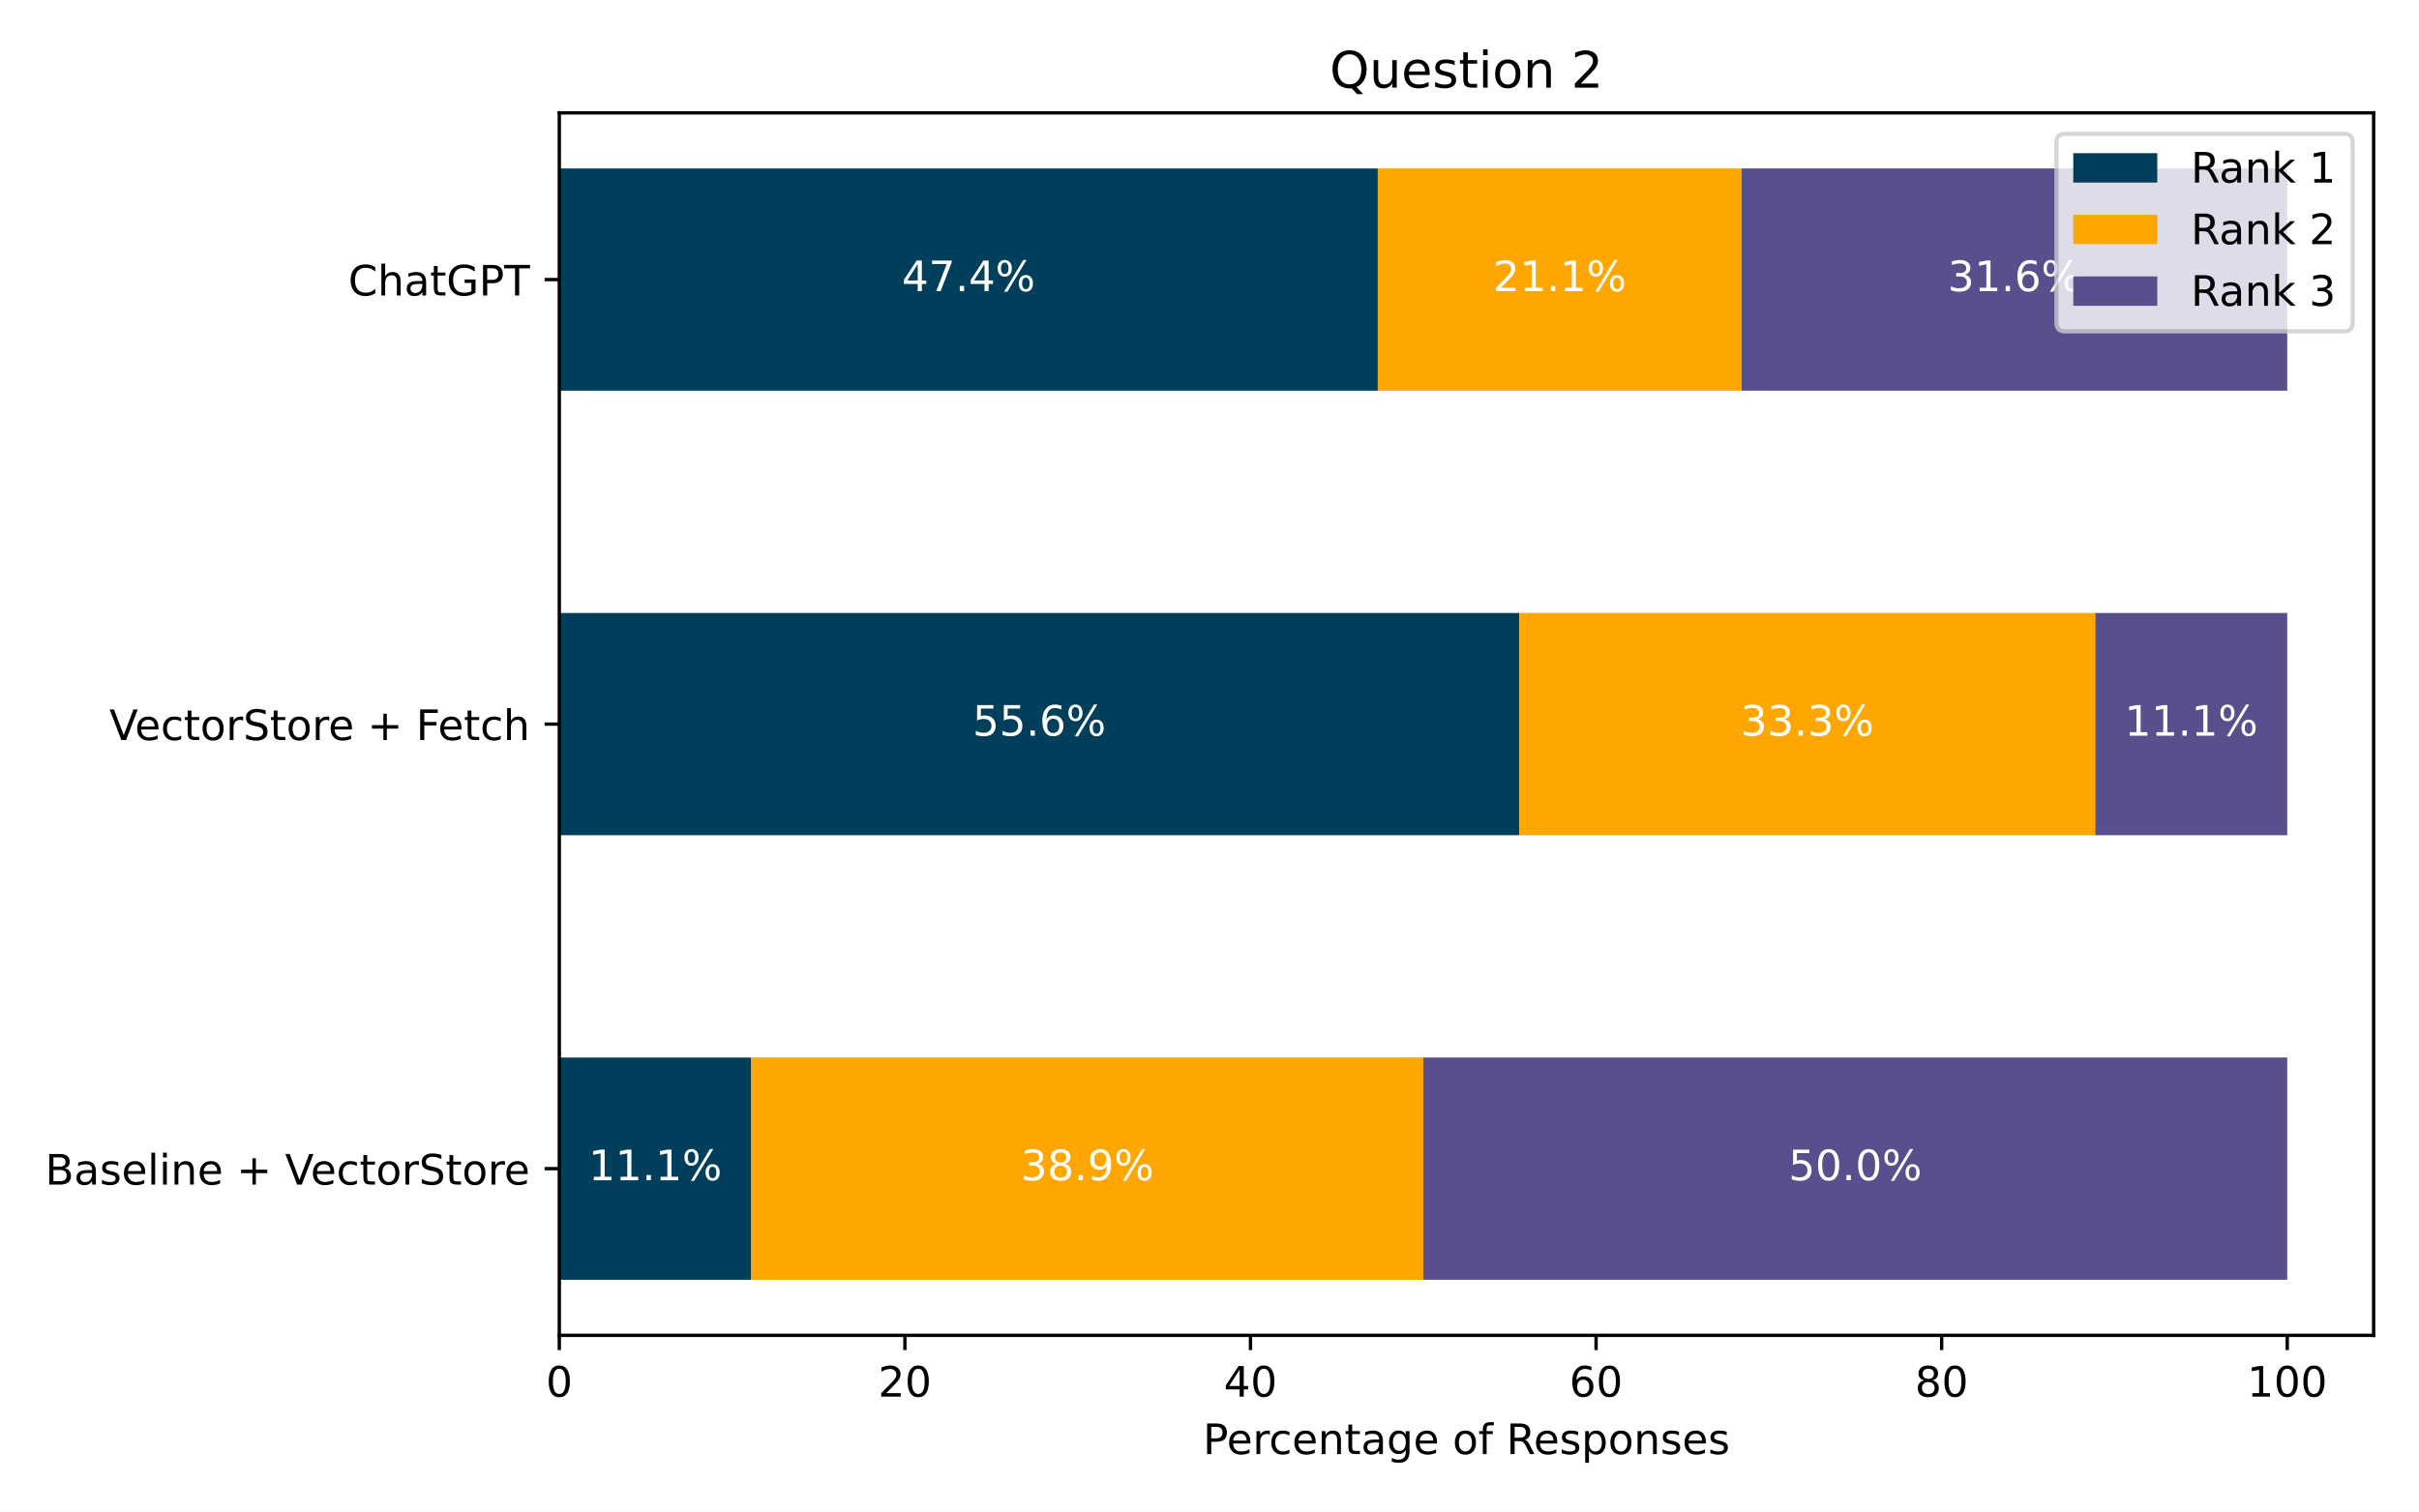
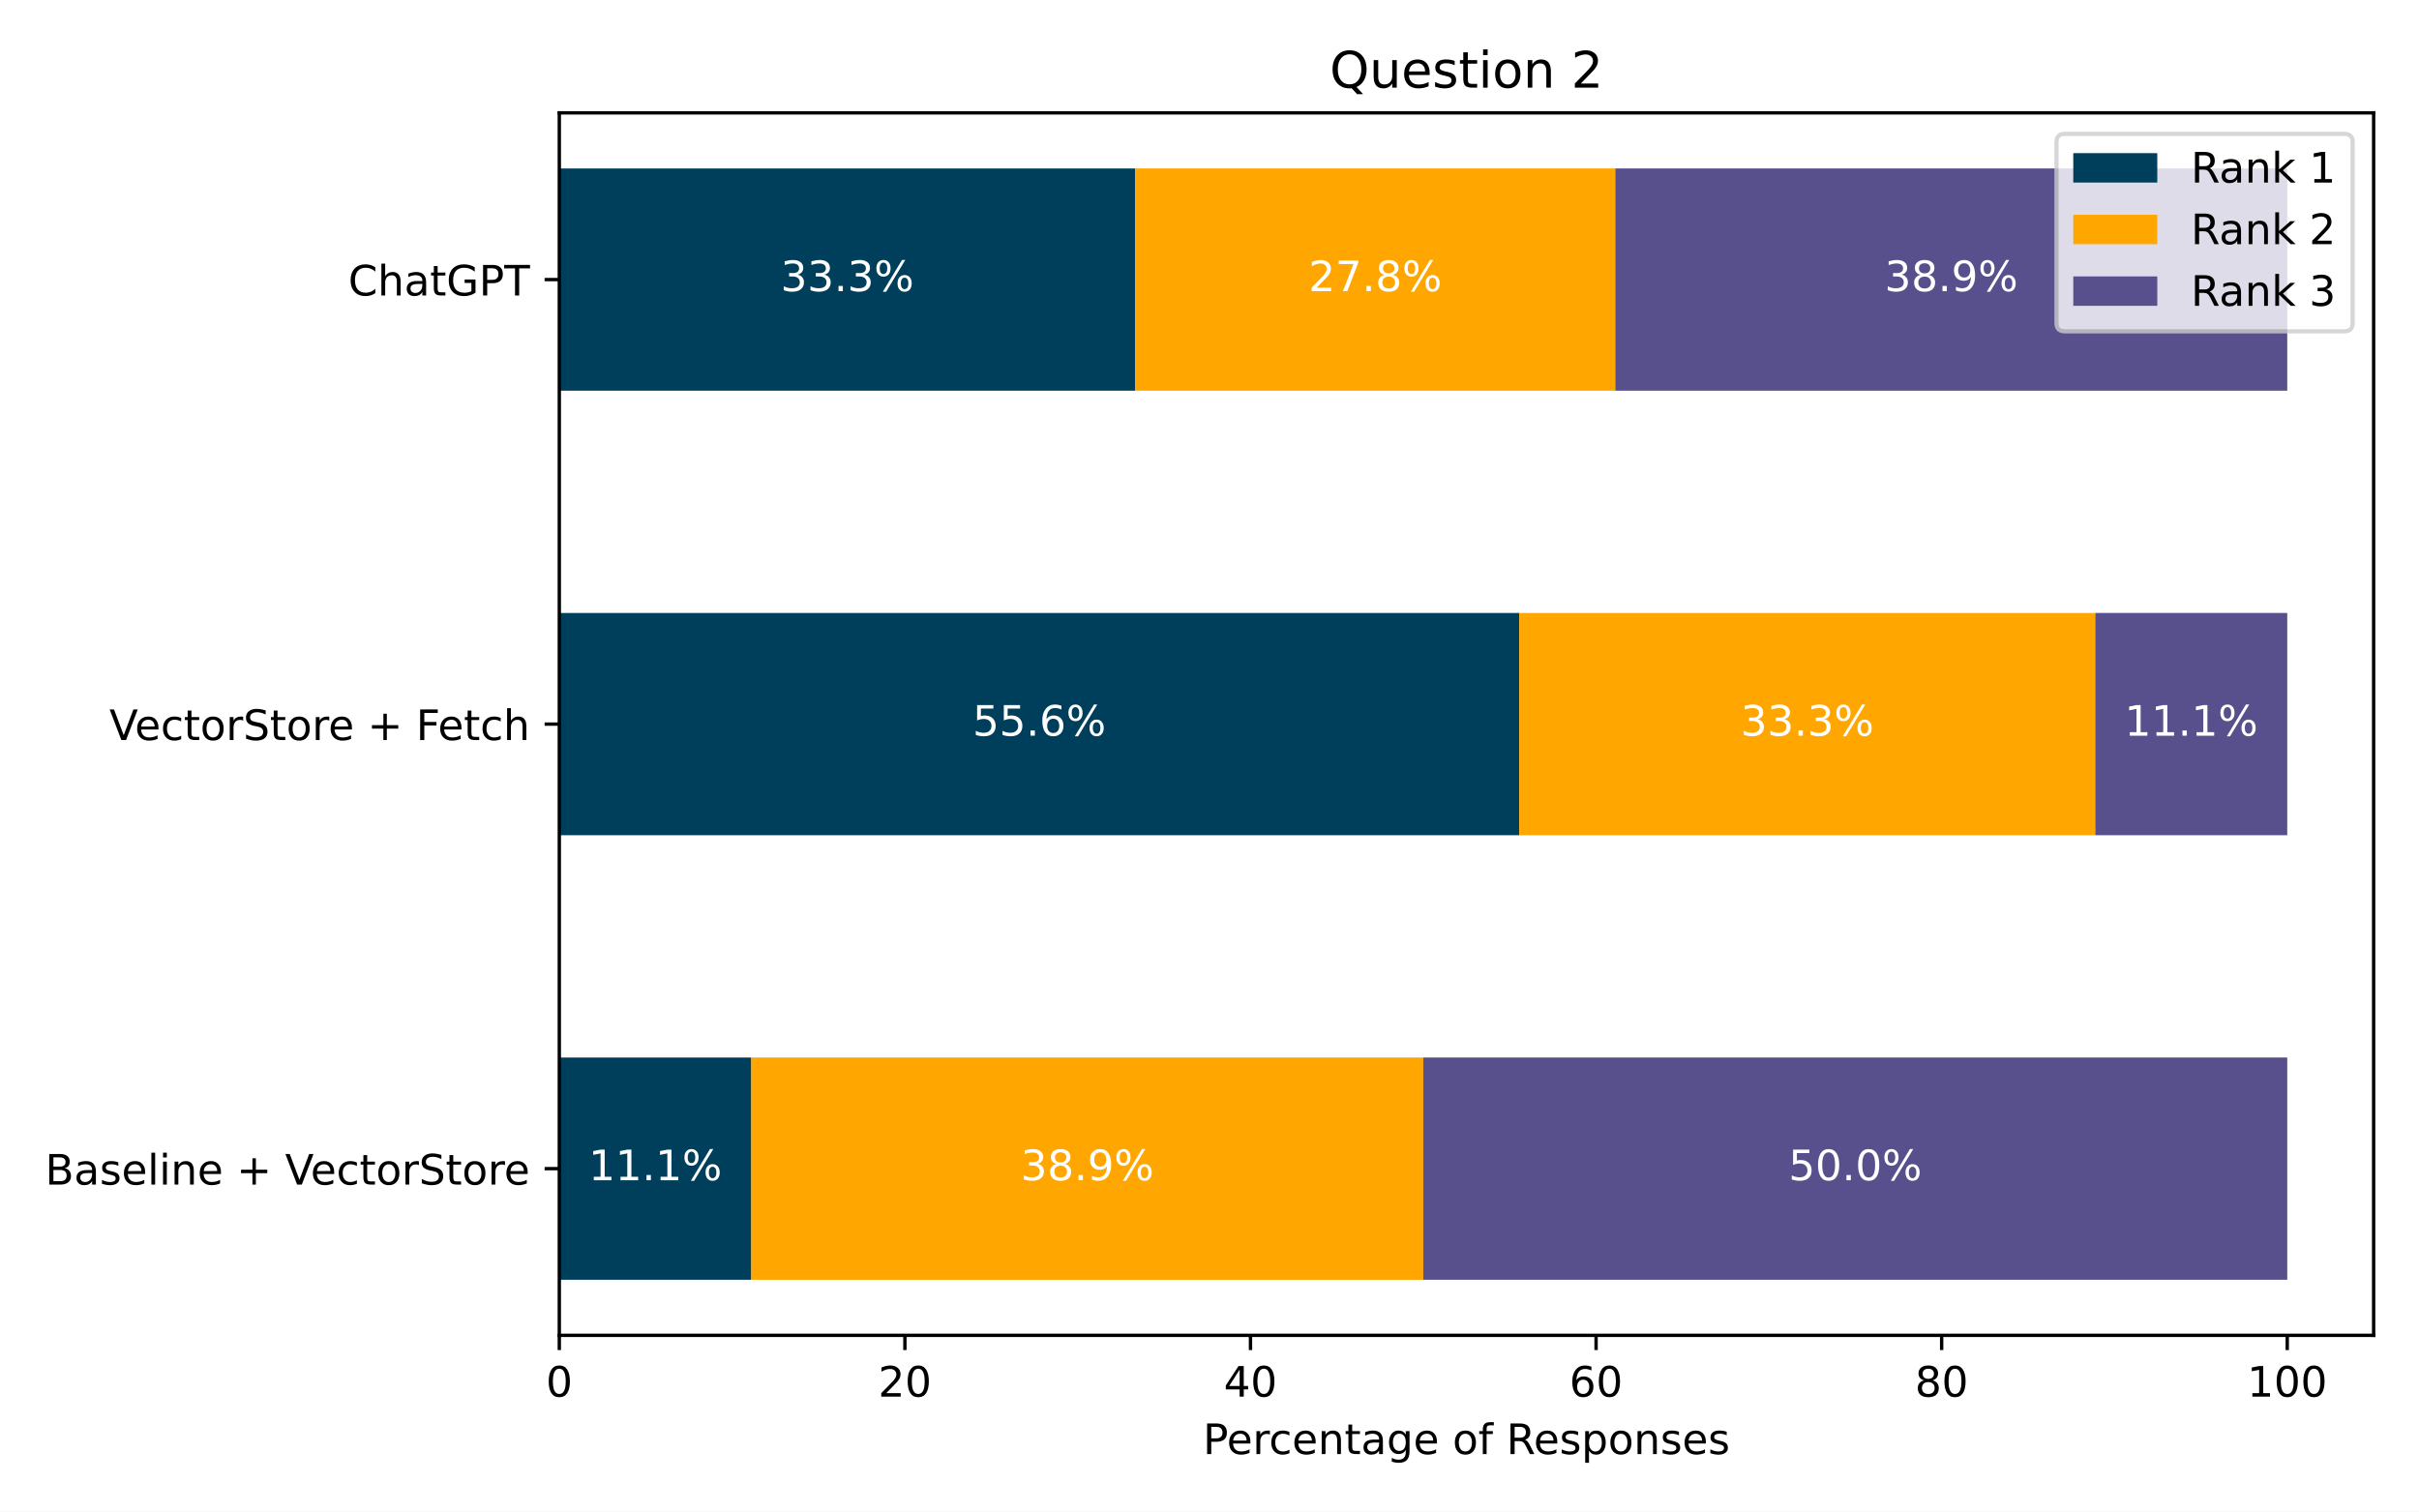
<svg xmlns="http://www.w3.org/2000/svg" xmlns:xlink="http://www.w3.org/1999/xlink" width="576pt" height="360pt" viewBox="0 0 576 360" version="1.1">
  <defs>
    <style type="text/css">*{stroke-linejoin: round; stroke-linecap: butt}</style>
  </defs>
  <g id="figure_1">
    <g id="patch_1">
      <path d="M 0 360  L 576 360  L 576 0  L 0 0  z " style="fill: #ffffff" />
    </g>
    <g id="axes_1">
      <g id="patch_2">
        <path d="M 133.18 318.04  L 565.2 318.04  L 565.2 26.88  L 133.18 26.88  z " style="fill: #ffffff" />
      </g>
      <g id="patch_3">
-         <path d="M 133.18 304.805  L 178.896 304.805  L 178.896 251.867  L 133.18 251.867  z " clip-path="url(#p386d60509c)" style="fill: #003f5c" />
+         <path d="M 133.18 304.805  L 178.896 304.805  L 178.896 251.867  L 133.18 251.867  z " clip-path="url(#p7e8d2381f3)" style="fill: #003f5c" />
      </g>
      <g id="patch_4">
-         <path d="M 133.18 198.929  L 361.762 198.929  L 361.762 145.991  L 133.18 145.991  z " clip-path="url(#p386d60509c)" style="fill: #003f5c" />
+         <path d="M 133.18 198.929  L 361.762 198.929  L 361.762 145.991  L 133.18 145.991  z " clip-path="url(#p7e8d2381f3)" style="fill: #003f5c" />
      </g>
      <g id="patch_5">
-         <path d="M 133.18 93.053  L 328.076 93.053  L 328.076 40.115  L 133.18 40.115  z " clip-path="url(#p386d60509c)" style="fill: #003f5c" />
+         <path d="M 133.18 93.053  L 270.329 93.053  L 270.329 40.115  L 133.18 40.115  z " clip-path="url(#p7e8d2381f3)" style="fill: #003f5c" />
      </g>
      <g id="patch_6">
-         <path d="M 178.896 304.805  L 338.904 304.805  L 338.904 251.867  L 178.896 251.867  z " clip-path="url(#p386d60509c)" style="fill: #ffa600" />
+         <path d="M 178.896 304.805  L 338.904 304.805  L 338.904 251.867  L 178.896 251.867  z " clip-path="url(#p7e8d2381f3)" style="fill: #ffa600" />
      </g>
      <g id="patch_7">
-         <path d="M 361.762 198.929  L 498.911 198.929  L 498.911 145.991  L 361.762 145.991  z " clip-path="url(#p386d60509c)" style="fill: #ffa600" />
+         <path d="M 361.762 198.929  L 498.911 198.929  L 498.911 145.991  L 361.762 145.991  z " clip-path="url(#p7e8d2381f3)" style="fill: #ffa600" />
      </g>
      <g id="patch_8">
-         <path d="M 328.076 93.053  L 414.697 93.053  L 414.697 40.115  L 328.076 40.115  z " clip-path="url(#p386d60509c)" style="fill: #ffa600" />
+         <path d="M 270.329 93.053  L 384.62 93.053  L 384.62 40.115  L 270.329 40.115  z " clip-path="url(#p7e8d2381f3)" style="fill: #ffa600" />
      </g>
      <g id="patch_9">
-         <path d="M 338.904 304.805  L 544.628 304.805  L 544.628 251.867  L 338.904 251.867  z " clip-path="url(#p386d60509c)" style="fill: #58508d" />
+         <path d="M 338.904 304.805  L 544.628 304.805  L 544.628 251.867  L 338.904 251.867  z " clip-path="url(#p7e8d2381f3)" style="fill: #58508d" />
      </g>
      <g id="patch_10">
-         <path d="M 498.911 198.929  L 544.628 198.929  L 544.628 145.991  L 498.911 145.991  z " clip-path="url(#p386d60509c)" style="fill: #58508d" />
+         <path d="M 498.911 198.929  L 544.628 198.929  L 544.628 145.991  L 498.911 145.991  z " clip-path="url(#p7e8d2381f3)" style="fill: #58508d" />
      </g>
      <g id="patch_11">
-         <path d="M 414.697 93.053  L 544.628 93.053  L 544.628 40.115  L 414.697 40.115  z " clip-path="url(#p386d60509c)" style="fill: #58508d" />
+         <path d="M 384.62 93.053  L 544.628 93.053  L 544.628 40.115  L 384.62 40.115  z " clip-path="url(#p7e8d2381f3)" style="fill: #58508d" />
      </g>
      <g id="matplotlib.axis_1">
        <g id="xtick_1">
          <g id="line2d_1">
            <defs>
-               <path id="ma095415c0b" d="M 0 0  L 0 3.5  " style="stroke: #000000; stroke-width: 0.8" />
+               <path id="maef90b5729" d="M 0 0  L 0 3.5  " style="stroke: #000000; stroke-width: 0.8" />
            </defs>
            <g>
-               <use xlink:href="#ma095415c0b" x="133.18" y="318.04" style="stroke: #000000; stroke-width: 0.8" />
+               <use xlink:href="#maef90b5729" x="133.18" y="318.04" style="stroke: #000000; stroke-width: 0.8" />
            </g>
          </g>
          <g id="text_1">
            <g transform="translate(129.9988 332.6384) scale(0.1 -0.1)">
              <defs>
                <path id="DejaVuSans-30" d="M 2034 4250  Q 1547 4250 1301 3770  Q 1056 3291 1056 2328  Q 1056 1369 1301 889  Q 1547 409 2034 409  Q 2525 409 2770 889  Q 3016 1369 3016 2328  Q 3016 3291 2770 3770  Q 2525 4250 2034 4250  z M 2034 4750  Q 2819 4750 3233 4129  Q 3647 3509 3647 2328  Q 3647 1150 3233 529  Q 2819 -91 2034 -91  Q 1250 -91 836 529  Q 422 1150 422 2328  Q 422 3509 836 4129  Q 1250 4750 2034 4750  z " transform="scale(0.015625)" />
              </defs>
              <use xlink:href="#DejaVuSans-30" />
            </g>
          </g>
        </g>
        <g id="xtick_2">
          <g id="line2d_2">
            <g>
-               <use xlink:href="#ma095415c0b" x="215.47" y="318.04" style="stroke: #000000; stroke-width: 0.8" />
+               <use xlink:href="#maef90b5729" x="215.47" y="318.04" style="stroke: #000000; stroke-width: 0.8" />
            </g>
          </g>
          <g id="text_2">
            <g transform="translate(209.107 332.6384) scale(0.1 -0.1)">
              <defs>
                <path id="DejaVuSans-32" d="M 1228 531  L 3431 531  L 3431 0  L 469 0  L 469 531  Q 828 903 1448 1529  Q 2069 2156 2228 2338  Q 2531 2678 2651 2914  Q 2772 3150 2772 3378  Q 2772 3750 2511 3984  Q 2250 4219 1831 4219  Q 1534 4219 1204 4116  Q 875 4013 500 3803  L 500 4441  Q 881 4594 1212 4672  Q 1544 4750 1819 4750  Q 2544 4750 2975 4387  Q 3406 4025 3406 3419  Q 3406 3131 3298 2873  Q 3191 2616 2906 2266  Q 2828 2175 2409 1742  Q 1991 1309 1228 531  z " transform="scale(0.015625)" />
              </defs>
              <use xlink:href="#DejaVuSans-32" />
              <use xlink:href="#DejaVuSans-30" x="63.623" />
            </g>
          </g>
        </g>
        <g id="xtick_3">
          <g id="line2d_3">
            <g>
-               <use xlink:href="#ma095415c0b" x="297.759" y="318.04" style="stroke: #000000; stroke-width: 0.8" />
+               <use xlink:href="#maef90b5729" x="297.759" y="318.04" style="stroke: #000000; stroke-width: 0.8" />
            </g>
          </g>
          <g id="text_3">
            <g transform="translate(291.3965 332.6384) scale(0.1 -0.1)">
              <defs>
                <path id="DejaVuSans-34" d="M 2419 4116  L 825 1625  L 2419 1625  L 2419 4116  z M 2253 4666  L 3047 4666  L 3047 1625  L 3713 1625  L 3713 1100  L 3047 1100  L 3047 0  L 2419 0  L 2419 1100  L 313 1100  L 313 1709  L 2253 4666  z " transform="scale(0.015625)" />
              </defs>
              <use xlink:href="#DejaVuSans-34" />
              <use xlink:href="#DejaVuSans-30" x="63.623" />
            </g>
          </g>
        </g>
        <g id="xtick_4">
          <g id="line2d_4">
            <g>
-               <use xlink:href="#ma095415c0b" x="380.049" y="318.04" style="stroke: #000000; stroke-width: 0.8" />
+               <use xlink:href="#maef90b5729" x="380.049" y="318.04" style="stroke: #000000; stroke-width: 0.8" />
            </g>
          </g>
          <g id="text_4">
            <g transform="translate(373.6861 332.6384) scale(0.1 -0.1)">
              <defs>
                <path id="DejaVuSans-36" d="M 2113 2584  Q 1688 2584 1439 2293  Q 1191 2003 1191 1497  Q 1191 994 1439 701  Q 1688 409 2113 409  Q 2538 409 2786 701  Q 3034 994 3034 1497  Q 3034 2003 2786 2293  Q 2538 2584 2113 2584  z M 3366 4563  L 3366 3988  Q 3128 4100 2886 4159  Q 2644 4219 2406 4219  Q 1781 4219 1451 3797  Q 1122 3375 1075 2522  Q 1259 2794 1537 2939  Q 1816 3084 2150 3084  Q 2853 3084 3261 2657  Q 3669 2231 3669 1497  Q 3669 778 3244 343  Q 2819 -91 2113 -91  Q 1303 -91 875 529  Q 447 1150 447 2328  Q 447 3434 972 4092  Q 1497 4750 2381 4750  Q 2619 4750 2861 4703  Q 3103 4656 3366 4563  z " transform="scale(0.015625)" />
              </defs>
              <use xlink:href="#DejaVuSans-36" />
              <use xlink:href="#DejaVuSans-30" x="63.623" />
            </g>
          </g>
        </g>
        <g id="xtick_5">
          <g id="line2d_5">
            <g>
-               <use xlink:href="#ma095415c0b" x="462.338" y="318.04" style="stroke: #000000; stroke-width: 0.8" />
+               <use xlink:href="#maef90b5729" x="462.338" y="318.04" style="stroke: #000000; stroke-width: 0.8" />
            </g>
          </g>
          <g id="text_5">
            <g transform="translate(455.9756 332.6384) scale(0.1 -0.1)">
              <defs>
                <path id="DejaVuSans-38" d="M 2034 2216  Q 1584 2216 1326 1975  Q 1069 1734 1069 1313  Q 1069 891 1326 650  Q 1584 409 2034 409  Q 2484 409 2743 651  Q 3003 894 3003 1313  Q 3003 1734 2745 1975  Q 2488 2216 2034 2216  z M 1403 2484  Q 997 2584 770 2862  Q 544 3141 544 3541  Q 544 4100 942 4425  Q 1341 4750 2034 4750  Q 2731 4750 3128 4425  Q 3525 4100 3525 3541  Q 3525 3141 3298 2862  Q 3072 2584 2669 2484  Q 3125 2378 3379 2068  Q 3634 1759 3634 1313  Q 3634 634 3220 271  Q 2806 -91 2034 -91  Q 1263 -91 848 271  Q 434 634 434 1313  Q 434 1759 690 2068  Q 947 2378 1403 2484  z M 1172 3481  Q 1172 3119 1398 2916  Q 1625 2713 2034 2713  Q 2441 2713 2670 2916  Q 2900 3119 2900 3481  Q 2900 3844 2670 4047  Q 2441 4250 2034 4250  Q 1625 4250 1398 4047  Q 1172 3844 1172 3481  z " transform="scale(0.015625)" />
              </defs>
              <use xlink:href="#DejaVuSans-38" />
              <use xlink:href="#DejaVuSans-30" x="63.623" />
            </g>
          </g>
        </g>
        <g id="xtick_6">
          <g id="line2d_6">
            <g>
-               <use xlink:href="#ma095415c0b" x="544.628" y="318.04" style="stroke: #000000; stroke-width: 0.8" />
+               <use xlink:href="#maef90b5729" x="544.628" y="318.04" style="stroke: #000000; stroke-width: 0.8" />
            </g>
          </g>
          <g id="text_6">
            <g transform="translate(535.0839 332.6384) scale(0.1 -0.1)">
              <defs>
                <path id="DejaVuSans-31" d="M 794 531  L 1825 531  L 1825 4091  L 703 3866  L 703 4441  L 1819 4666  L 2450 4666  L 2450 531  L 3481 531  L 3481 0  L 794 0  L 794 531  z " transform="scale(0.015625)" />
              </defs>
              <use xlink:href="#DejaVuSans-31" />
              <use xlink:href="#DejaVuSans-30" x="63.623" />
              <use xlink:href="#DejaVuSans-30" x="127.246" />
            </g>
          </g>
        </g>
        <g id="text_7">
          <g transform="translate(286.4509 346.3166) scale(0.1 -0.1)">
            <defs>
              <path id="DejaVuSans-50" d="M 1259 4147  L 1259 2394  L 2053 2394  Q 2494 2394 2734 2622  Q 2975 2850 2975 3272  Q 2975 3691 2734 3919  Q 2494 4147 2053 4147  L 1259 4147  z M 628 4666  L 2053 4666  Q 2838 4666 3239 4311  Q 3641 3956 3641 3272  Q 3641 2581 3239 2228  Q 2838 1875 2053 1875  L 1259 1875  L 1259 0  L 628 0  L 628 4666  z " transform="scale(0.015625)" />
              <path id="DejaVuSans-65" d="M 3597 1894  L 3597 1613  L 953 1613  Q 991 1019 1311 708  Q 1631 397 2203 397  Q 2534 397 2845 478  Q 3156 559 3463 722  L 3463 178  Q 3153 47 2828 -22  Q 2503 -91 2169 -91  Q 1331 -91 842 396  Q 353 884 353 1716  Q 353 2575 817 3079  Q 1281 3584 2069 3584  Q 2775 3584 3186 3129  Q 3597 2675 3597 1894  z M 3022 2063  Q 3016 2534 2758 2815  Q 2500 3097 2075 3097  Q 1594 3097 1305 2825  Q 1016 2553 972 2059  L 3022 2063  z " transform="scale(0.015625)" />
              <path id="DejaVuSans-72" d="M 2631 2963  Q 2534 3019 2420 3045  Q 2306 3072 2169 3072  Q 1681 3072 1420 2755  Q 1159 2438 1159 1844  L 1159 0  L 581 0  L 581 3500  L 1159 3500  L 1159 2956  Q 1341 3275 1631 3429  Q 1922 3584 2338 3584  Q 2397 3584 2469 3576  Q 2541 3569 2628 3553  L 2631 2963  z " transform="scale(0.015625)" />
              <path id="DejaVuSans-63" d="M 3122 3366  L 3122 2828  Q 2878 2963 2633 3030  Q 2388 3097 2138 3097  Q 1578 3097 1268 2742  Q 959 2388 959 1747  Q 959 1106 1268 751  Q 1578 397 2138 397  Q 2388 397 2633 464  Q 2878 531 3122 666  L 3122 134  Q 2881 22 2623 -34  Q 2366 -91 2075 -91  Q 1284 -91 818 406  Q 353 903 353 1747  Q 353 2603 823 3093  Q 1294 3584 2113 3584  Q 2378 3584 2631 3529  Q 2884 3475 3122 3366  z " transform="scale(0.015625)" />
              <path id="DejaVuSans-6e" d="M 3513 2113  L 3513 0  L 2938 0  L 2938 2094  Q 2938 2591 2744 2837  Q 2550 3084 2163 3084  Q 1697 3084 1428 2787  Q 1159 2491 1159 1978  L 1159 0  L 581 0  L 581 3500  L 1159 3500  L 1159 2956  Q 1366 3272 1645 3428  Q 1925 3584 2291 3584  Q 2894 3584 3203 3211  Q 3513 2838 3513 2113  z " transform="scale(0.015625)" />
              <path id="DejaVuSans-74" d="M 1172 4494  L 1172 3500  L 2356 3500  L 2356 3053  L 1172 3053  L 1172 1153  Q 1172 725 1289 603  Q 1406 481 1766 481  L 2356 481  L 2356 0  L 1766 0  Q 1100 0 847 248  Q 594 497 594 1153  L 594 3053  L 172 3053  L 172 3500  L 594 3500  L 594 4494  L 1172 4494  z " transform="scale(0.015625)" />
              <path id="DejaVuSans-61" d="M 2194 1759  Q 1497 1759 1228 1600  Q 959 1441 959 1056  Q 959 750 1161 570  Q 1363 391 1709 391  Q 2188 391 2477 730  Q 2766 1069 2766 1631  L 2766 1759  L 2194 1759  z M 3341 1997  L 3341 0  L 2766 0  L 2766 531  Q 2569 213 2275 61  Q 1981 -91 1556 -91  Q 1019 -91 701 211  Q 384 513 384 1019  Q 384 1609 779 1909  Q 1175 2209 1959 2209  L 2766 2209  L 2766 2266  Q 2766 2663 2505 2880  Q 2244 3097 1772 3097  Q 1472 3097 1187 3025  Q 903 2953 641 2809  L 641 3341  Q 956 3463 1253 3523  Q 1550 3584 1831 3584  Q 2591 3584 2966 3190  Q 3341 2797 3341 1997  z " transform="scale(0.015625)" />
              <path id="DejaVuSans-67" d="M 2906 1791  Q 2906 2416 2648 2759  Q 2391 3103 1925 3103  Q 1463 3103 1205 2759  Q 947 2416 947 1791  Q 947 1169 1205 825  Q 1463 481 1925 481  Q 2391 481 2648 825  Q 2906 1169 2906 1791  z M 3481 434  Q 3481 -459 3084 -895  Q 2688 -1331 1869 -1331  Q 1566 -1331 1297 -1286  Q 1028 -1241 775 -1147  L 775 -588  Q 1028 -725 1275 -790  Q 1522 -856 1778 -856  Q 2344 -856 2625 -561  Q 2906 -266 2906 331  L 2906 616  Q 2728 306 2450 153  Q 2172 0 1784 0  Q 1141 0 747 490  Q 353 981 353 1791  Q 353 2603 747 3093  Q 1141 3584 1784 3584  Q 2172 3584 2450 3431  Q 2728 3278 2906 2969  L 2906 3500  L 3481 3500  L 3481 434  z " transform="scale(0.015625)" />
              <path id="DejaVuSans-20" transform="scale(0.015625)" />
              <path id="DejaVuSans-6f" d="M 1959 3097  Q 1497 3097 1228 2736  Q 959 2375 959 1747  Q 959 1119 1226 758  Q 1494 397 1959 397  Q 2419 397 2687 759  Q 2956 1122 2956 1747  Q 2956 2369 2687 2733  Q 2419 3097 1959 3097  z M 1959 3584  Q 2709 3584 3137 3096  Q 3566 2609 3566 1747  Q 3566 888 3137 398  Q 2709 -91 1959 -91  Q 1206 -91 779 398  Q 353 888 353 1747  Q 353 2609 779 3096  Q 1206 3584 1959 3584  z " transform="scale(0.015625)" />
              <path id="DejaVuSans-66" d="M 2375 4863  L 2375 4384  L 1825 4384  Q 1516 4384 1395 4259  Q 1275 4134 1275 3809  L 1275 3500  L 2222 3500  L 2222 3053  L 1275 3053  L 1275 0  L 697 0  L 697 3053  L 147 3053  L 147 3500  L 697 3500  L 697 3744  Q 697 4328 969 4595  Q 1241 4863 1831 4863  L 2375 4863  z " transform="scale(0.015625)" />
              <path id="DejaVuSans-52" d="M 2841 2188  Q 3044 2119 3236 1894  Q 3428 1669 3622 1275  L 4263 0  L 3584 0  L 2988 1197  Q 2756 1666 2539 1819  Q 2322 1972 1947 1972  L 1259 1972  L 1259 0  L 628 0  L 628 4666  L 2053 4666  Q 2853 4666 3247 4331  Q 3641 3997 3641 3322  Q 3641 2881 3436 2590  Q 3231 2300 2841 2188  z M 1259 4147  L 1259 2491  L 2053 2491  Q 2509 2491 2742 2702  Q 2975 2913 2975 3322  Q 2975 3731 2742 3939  Q 2509 4147 2053 4147  L 1259 4147  z " transform="scale(0.015625)" />
              <path id="DejaVuSans-73" d="M 2834 3397  L 2834 2853  Q 2591 2978 2328 3040  Q 2066 3103 1784 3103  Q 1356 3103 1142 2972  Q 928 2841 928 2578  Q 928 2378 1081 2264  Q 1234 2150 1697 2047  L 1894 2003  Q 2506 1872 2764 1633  Q 3022 1394 3022 966  Q 3022 478 2636 193  Q 2250 -91 1575 -91  Q 1294 -91 989 -36  Q 684 19 347 128  L 347 722  Q 666 556 975 473  Q 1284 391 1588 391  Q 1994 391 2212 530  Q 2431 669 2431 922  Q 2431 1156 2273 1281  Q 2116 1406 1581 1522  L 1381 1569  Q 847 1681 609 1914  Q 372 2147 372 2553  Q 372 3047 722 3315  Q 1072 3584 1716 3584  Q 2034 3584 2315 3537  Q 2597 3491 2834 3397  z " transform="scale(0.015625)" />
              <path id="DejaVuSans-70" d="M 1159 525  L 1159 -1331  L 581 -1331  L 581 3500  L 1159 3500  L 1159 2969  Q 1341 3281 1617 3432  Q 1894 3584 2278 3584  Q 2916 3584 3314 3078  Q 3713 2572 3713 1747  Q 3713 922 3314 415  Q 2916 -91 2278 -91  Q 1894 -91 1617 61  Q 1341 213 1159 525  z M 3116 1747  Q 3116 2381 2855 2742  Q 2594 3103 2138 3103  Q 1681 3103 1420 2742  Q 1159 2381 1159 1747  Q 1159 1113 1420 752  Q 1681 391 2138 391  Q 2594 391 2855 752  Q 3116 1113 3116 1747  z " transform="scale(0.015625)" />
            </defs>
            <use xlink:href="#DejaVuSans-50" />
            <use xlink:href="#DejaVuSans-65" x="56.678" />
            <use xlink:href="#DejaVuSans-72" x="118.201" />
            <use xlink:href="#DejaVuSans-63" x="157.064" />
            <use xlink:href="#DejaVuSans-65" x="212.045" />
            <use xlink:href="#DejaVuSans-6e" x="273.568" />
            <use xlink:href="#DejaVuSans-74" x="336.947" />
            <use xlink:href="#DejaVuSans-61" x="376.156" />
            <use xlink:href="#DejaVuSans-67" x="437.436" />
            <use xlink:href="#DejaVuSans-65" x="500.912" />
            <use xlink:href="#DejaVuSans-20" x="562.436" />
            <use xlink:href="#DejaVuSans-6f" x="594.223" />
            <use xlink:href="#DejaVuSans-66" x="655.404" />
            <use xlink:href="#DejaVuSans-20" x="690.609" />
            <use xlink:href="#DejaVuSans-52" x="722.396" />
            <use xlink:href="#DejaVuSans-65" x="787.379" />
            <use xlink:href="#DejaVuSans-73" x="848.902" />
            <use xlink:href="#DejaVuSans-70" x="901.002" />
            <use xlink:href="#DejaVuSans-6f" x="964.479" />
            <use xlink:href="#DejaVuSans-6e" x="1025.66" />
            <use xlink:href="#DejaVuSans-73" x="1089.039" />
            <use xlink:href="#DejaVuSans-65" x="1141.139" />
            <use xlink:href="#DejaVuSans-73" x="1202.662" />
          </g>
        </g>
      </g>
      <g id="matplotlib.axis_2">
        <g id="ytick_1">
          <g id="line2d_7">
            <defs>
-               <path id="m29cd447147" d="M 0 0  L -3.5 0  " style="stroke: #000000; stroke-width: 0.8" />
+               <path id="me9ff627c58" d="M 0 0  L -3.5 0  " style="stroke: #000000; stroke-width: 0.8" />
            </defs>
            <g>
-               <use xlink:href="#m29cd447147" x="133.18" y="278.336" style="stroke: #000000; stroke-width: 0.8" />
+               <use xlink:href="#me9ff627c58" x="133.18" y="278.336" style="stroke: #000000; stroke-width: 0.8" />
            </g>
          </g>
          <g id="text_8">
            <g transform="translate(10.75188 282.1356) scale(0.1 -0.1)">
              <defs>
                <path id="DejaVuSans-42" d="M 1259 2228  L 1259 519  L 2272 519  Q 2781 519 3026 730  Q 3272 941 3272 1375  Q 3272 1813 3026 2020  Q 2781 2228 2272 2228  L 1259 2228  z M 1259 4147  L 1259 2741  L 2194 2741  Q 2656 2741 2882 2914  Q 3109 3088 3109 3444  Q 3109 3797 2882 3972  Q 2656 4147 2194 4147  L 1259 4147  z M 628 4666  L 2241 4666  Q 2963 4666 3353 4366  Q 3744 4066 3744 3513  Q 3744 3084 3544 2831  Q 3344 2578 2956 2516  Q 3422 2416 3680 2098  Q 3938 1781 3938 1306  Q 3938 681 3513 340  Q 3088 0 2303 0  L 628 0  L 628 4666  z " transform="scale(0.015625)" />
                <path id="DejaVuSans-6c" d="M 603 4863  L 1178 4863  L 1178 0  L 603 0  L 603 4863  z " transform="scale(0.015625)" />
                <path id="DejaVuSans-69" d="M 603 3500  L 1178 3500  L 1178 0  L 603 0  L 603 3500  z M 603 4863  L 1178 4863  L 1178 4134  L 603 4134  L 603 4863  z " transform="scale(0.015625)" />
                <path id="DejaVuSans-2b" d="M 2944 4013  L 2944 2272  L 4684 2272  L 4684 1741  L 2944 1741  L 2944 0  L 2419 0  L 2419 1741  L 678 1741  L 678 2272  L 2419 2272  L 2419 4013  L 2944 4013  z " transform="scale(0.015625)" />
                <path id="DejaVuSans-56" d="M 1831 0  L 50 4666  L 709 4666  L 2188 738  L 3669 4666  L 4325 4666  L 2547 0  L 1831 0  z " transform="scale(0.015625)" />
                <path id="DejaVuSans-53" d="M 3425 4513  L 3425 3897  Q 3066 4069 2747 4153  Q 2428 4238 2131 4238  Q 1616 4238 1336 4038  Q 1056 3838 1056 3469  Q 1056 3159 1242 3001  Q 1428 2844 1947 2747  L 2328 2669  Q 3034 2534 3370 2195  Q 3706 1856 3706 1288  Q 3706 609 3251 259  Q 2797 -91 1919 -91  Q 1588 -91 1214 -16  Q 841 59 441 206  L 441 856  Q 825 641 1194 531  Q 1563 422 1919 422  Q 2459 422 2753 634  Q 3047 847 3047 1241  Q 3047 1584 2836 1778  Q 2625 1972 2144 2069  L 1759 2144  Q 1053 2284 737 2584  Q 422 2884 422 3419  Q 422 4038 858 4394  Q 1294 4750 2059 4750  Q 2388 4750 2728 4690  Q 3069 4631 3425 4513  z " transform="scale(0.015625)" />
              </defs>
              <use xlink:href="#DejaVuSans-42" />
              <use xlink:href="#DejaVuSans-61" x="68.604" />
              <use xlink:href="#DejaVuSans-73" x="129.883" />
              <use xlink:href="#DejaVuSans-65" x="181.982" />
              <use xlink:href="#DejaVuSans-6c" x="243.506" />
              <use xlink:href="#DejaVuSans-69" x="271.289" />
              <use xlink:href="#DejaVuSans-6e" x="299.072" />
              <use xlink:href="#DejaVuSans-65" x="362.451" />
              <use xlink:href="#DejaVuSans-20" x="423.975" />
              <use xlink:href="#DejaVuSans-2b" x="455.762" />
              <use xlink:href="#DejaVuSans-20" x="539.551" />
              <use xlink:href="#DejaVuSans-56" x="571.338" />
              <use xlink:href="#DejaVuSans-65" x="631.996" />
              <use xlink:href="#DejaVuSans-63" x="693.52" />
              <use xlink:href="#DejaVuSans-74" x="748.5" />
              <use xlink:href="#DejaVuSans-6f" x="787.709" />
              <use xlink:href="#DejaVuSans-72" x="848.891" />
              <use xlink:href="#DejaVuSans-53" x="890.004" />
              <use xlink:href="#DejaVuSans-74" x="953.48" />
              <use xlink:href="#DejaVuSans-6f" x="992.689" />
              <use xlink:href="#DejaVuSans-72" x="1053.871" />
              <use xlink:href="#DejaVuSans-65" x="1092.734" />
            </g>
          </g>
        </g>
        <g id="ytick_2">
          <g id="line2d_8">
            <g>
-               <use xlink:href="#m29cd447147" x="133.18" y="172.46" style="stroke: #000000; stroke-width: 0.8" />
+               <use xlink:href="#me9ff627c58" x="133.18" y="172.46" style="stroke: #000000; stroke-width: 0.8" />
            </g>
          </g>
          <g id="text_9">
            <g transform="translate(26.03937 176.2592) scale(0.1 -0.1)">
              <defs>
                <path id="DejaVuSans-46" d="M 628 4666  L 3309 4666  L 3309 4134  L 1259 4134  L 1259 2759  L 3109 2759  L 3109 2228  L 1259 2228  L 1259 0  L 628 0  L 628 4666  z " transform="scale(0.015625)" />
                <path id="DejaVuSans-68" d="M 3513 2113  L 3513 0  L 2938 0  L 2938 2094  Q 2938 2591 2744 2837  Q 2550 3084 2163 3084  Q 1697 3084 1428 2787  Q 1159 2491 1159 1978  L 1159 0  L 581 0  L 581 4863  L 1159 4863  L 1159 2956  Q 1366 3272 1645 3428  Q 1925 3584 2291 3584  Q 2894 3584 3203 3211  Q 3513 2838 3513 2113  z " transform="scale(0.015625)" />
              </defs>
              <use xlink:href="#DejaVuSans-56" />
              <use xlink:href="#DejaVuSans-65" x="60.658" />
              <use xlink:href="#DejaVuSans-63" x="122.182" />
              <use xlink:href="#DejaVuSans-74" x="177.162" />
              <use xlink:href="#DejaVuSans-6f" x="216.371" />
              <use xlink:href="#DejaVuSans-72" x="277.553" />
              <use xlink:href="#DejaVuSans-53" x="318.666" />
              <use xlink:href="#DejaVuSans-74" x="382.143" />
              <use xlink:href="#DejaVuSans-6f" x="421.352" />
              <use xlink:href="#DejaVuSans-72" x="482.533" />
              <use xlink:href="#DejaVuSans-65" x="521.396" />
              <use xlink:href="#DejaVuSans-20" x="582.92" />
              <use xlink:href="#DejaVuSans-2b" x="614.707" />
              <use xlink:href="#DejaVuSans-20" x="698.496" />
              <use xlink:href="#DejaVuSans-46" x="730.283" />
              <use xlink:href="#DejaVuSans-65" x="782.303" />
              <use xlink:href="#DejaVuSans-74" x="843.826" />
              <use xlink:href="#DejaVuSans-63" x="883.035" />
              <use xlink:href="#DejaVuSans-68" x="938.016" />
            </g>
          </g>
        </g>
        <g id="ytick_3">
          <g id="line2d_9">
            <g>
-               <use xlink:href="#m29cd447147" x="133.18" y="66.584" style="stroke: #000000; stroke-width: 0.8" />
+               <use xlink:href="#me9ff627c58" x="133.18" y="66.584" style="stroke: #000000; stroke-width: 0.8" />
            </g>
          </g>
          <g id="text_10">
            <g transform="translate(82.92531 70.38286) scale(0.1 -0.1)">
              <defs>
                <path id="DejaVuSans-43" d="M 4122 4306  L 4122 3641  Q 3803 3938 3442 4084  Q 3081 4231 2675 4231  Q 1875 4231 1450 3742  Q 1025 3253 1025 2328  Q 1025 1406 1450 917  Q 1875 428 2675 428  Q 3081 428 3442 575  Q 3803 722 4122 1019  L 4122 359  Q 3791 134 3420 21  Q 3050 -91 2638 -91  Q 1578 -91 968 557  Q 359 1206 359 2328  Q 359 3453 968 4101  Q 1578 4750 2638 4750  Q 3056 4750 3426 4639  Q 3797 4528 4122 4306  z " transform="scale(0.015625)" />
                <path id="DejaVuSans-47" d="M 3809 666  L 3809 1919  L 2778 1919  L 2778 2438  L 4434 2438  L 4434 434  Q 4069 175 3628 42  Q 3188 -91 2688 -91  Q 1594 -91 976 548  Q 359 1188 359 2328  Q 359 3472 976 4111  Q 1594 4750 2688 4750  Q 3144 4750 3555 4637  Q 3966 4525 4313 4306  L 4313 3634  Q 3963 3931 3569 4081  Q 3175 4231 2741 4231  Q 1884 4231 1454 3753  Q 1025 3275 1025 2328  Q 1025 1384 1454 906  Q 1884 428 2741 428  Q 3075 428 3337 486  Q 3600 544 3809 666  z " transform="scale(0.015625)" />
                <path id="DejaVuSans-54" d="M -19 4666  L 3928 4666  L 3928 4134  L 2272 4134  L 2272 0  L 1638 0  L 1638 4134  L -19 4134  L -19 4666  z " transform="scale(0.015625)" />
              </defs>
              <use xlink:href="#DejaVuSans-43" />
              <use xlink:href="#DejaVuSans-68" x="69.824" />
              <use xlink:href="#DejaVuSans-61" x="133.203" />
              <use xlink:href="#DejaVuSans-74" x="194.482" />
              <use xlink:href="#DejaVuSans-47" x="233.691" />
              <use xlink:href="#DejaVuSans-50" x="311.182" />
              <use xlink:href="#DejaVuSans-54" x="371.484" />
            </g>
          </g>
        </g>
      </g>
      <g id="patch_12">
        <path d="M 133.18 318.04  L 133.18 26.88  " style="fill: none; stroke: #000000; stroke-width: 0.8; stroke-linejoin: miter; stroke-linecap: square" />
      </g>
      <g id="patch_13">
        <path d="M 565.2 318.04  L 565.2 26.88  " style="fill: none; stroke: #000000; stroke-width: 0.8; stroke-linejoin: miter; stroke-linecap: square" />
      </g>
      <g id="patch_14">
        <path d="M 133.18 318.04  L 565.2 318.04  " style="fill: none; stroke: #000000; stroke-width: 0.8; stroke-linejoin: miter; stroke-linecap: square" />
      </g>
      <g id="patch_15">
        <path d="M 133.18 26.88  L 565.2 26.88  " style="fill: none; stroke: #000000; stroke-width: 0.8; stroke-linejoin: miter; stroke-linecap: square" />
      </g>
      <g id="text_11">
        <g style="fill: #ffffff" transform="translate(140.1546 281.0957) scale(0.1 -0.1)">
          <defs>
            <path id="DejaVuSans-2e" d="M 684 794  L 1344 794  L 1344 0  L 684 0  L 684 794  z " transform="scale(0.015625)" />
            <path id="DejaVuSans-25" d="M 4653 2053  Q 4381 2053 4226 1822  Q 4072 1591 4072 1178  Q 4072 772 4226 539  Q 4381 306 4653 306  Q 4919 306 5073 539  Q 5228 772 5228 1178  Q 5228 1588 5073 1820  Q 4919 2053 4653 2053  z M 4653 2450  Q 5147 2450 5437 2106  Q 5728 1763 5728 1178  Q 5728 594 5436 251  Q 5144 -91 4653 -91  Q 4153 -91 3862 251  Q 3572 594 3572 1178  Q 3572 1766 3864 2108  Q 4156 2450 4653 2450  z M 1428 4353  Q 1159 4353 1004 4120  Q 850 3888 850 3481  Q 850 3069 1003 2837  Q 1156 2606 1428 2606  Q 1700 2606 1854 2837  Q 2009 3069 2009 3481  Q 2009 3884 1853 4118  Q 1697 4353 1428 4353  z M 4250 4750  L 4750 4750  L 1831 -91  L 1331 -91  L 4250 4750  z M 1428 4750  Q 1922 4750 2215 4408  Q 2509 4066 2509 3481  Q 2509 2891 2217 2550  Q 1925 2209 1428 2209  Q 931 2209 642 2551  Q 353 2894 353 3481  Q 353 4063 643 4406  Q 934 4750 1428 4750  z " transform="scale(0.015625)" />
          </defs>
          <use xlink:href="#DejaVuSans-31" />
          <use xlink:href="#DejaVuSans-31" x="63.623" />
          <use xlink:href="#DejaVuSans-2e" x="127.246" />
          <use xlink:href="#DejaVuSans-31" x="159.033" />
          <use xlink:href="#DejaVuSans-25" x="222.656" />
        </g>
      </g>
      <g id="text_12">
        <g style="fill: #ffffff" transform="translate(243.0165 281.0957) scale(0.1 -0.1)">
          <defs>
            <path id="DejaVuSans-33" d="M 2597 2516  Q 3050 2419 3304 2112  Q 3559 1806 3559 1356  Q 3559 666 3084 287  Q 2609 -91 1734 -91  Q 1441 -91 1130 -33  Q 819 25 488 141  L 488 750  Q 750 597 1062 519  Q 1375 441 1716 441  Q 2309 441 2620 675  Q 2931 909 2931 1356  Q 2931 1769 2642 2001  Q 2353 2234 1838 2234  L 1294 2234  L 1294 2753  L 1863 2753  Q 2328 2753 2575 2939  Q 2822 3125 2822 3475  Q 2822 3834 2567 4026  Q 2313 4219 1838 4219  Q 1578 4219 1281 4162  Q 984 4106 628 3988  L 628 4550  Q 988 4650 1302 4700  Q 1616 4750 1894 4750  Q 2613 4750 3031 4423  Q 3450 4097 3450 3541  Q 3450 3153 3228 2886  Q 3006 2619 2597 2516  z " transform="scale(0.015625)" />
            <path id="DejaVuSans-39" d="M 703 97  L 703 672  Q 941 559 1184 500  Q 1428 441 1663 441  Q 2288 441 2617 861  Q 2947 1281 2994 2138  Q 2813 1869 2534 1725  Q 2256 1581 1919 1581  Q 1219 1581 811 2004  Q 403 2428 403 3163  Q 403 3881 828 4315  Q 1253 4750 1959 4750  Q 2769 4750 3195 4129  Q 3622 3509 3622 2328  Q 3622 1225 3098 567  Q 2575 -91 1691 -91  Q 1453 -91 1209 -44  Q 966 3 703 97  z M 1959 2075  Q 2384 2075 2632 2365  Q 2881 2656 2881 3163  Q 2881 3666 2632 3958  Q 2384 4250 1959 4250  Q 1534 4250 1286 3958  Q 1038 3666 1038 3163  Q 1038 2656 1286 2365  Q 1534 2075 1959 2075  z " transform="scale(0.015625)" />
          </defs>
          <use xlink:href="#DejaVuSans-33" />
          <use xlink:href="#DejaVuSans-38" x="63.623" />
          <use xlink:href="#DejaVuSans-2e" x="127.246" />
          <use xlink:href="#DejaVuSans-39" x="159.033" />
          <use xlink:href="#DejaVuSans-25" x="222.656" />
        </g>
      </g>
      <g id="text_13">
        <g style="fill: #ffffff" transform="translate(425.8821 281.0957) scale(0.1 -0.1)">
          <defs>
            <path id="DejaVuSans-35" d="M 691 4666  L 3169 4666  L 3169 4134  L 1269 4134  L 1269 2991  Q 1406 3038 1543 3061  Q 1681 3084 1819 3084  Q 2600 3084 3056 2656  Q 3513 2228 3513 1497  Q 3513 744 3044 326  Q 2575 -91 1722 -91  Q 1428 -91 1123 -41  Q 819 9 494 109  L 494 744  Q 775 591 1075 516  Q 1375 441 1709 441  Q 2250 441 2565 725  Q 2881 1009 2881 1497  Q 2881 1984 2565 2268  Q 2250 2553 1709 2553  Q 1456 2553 1204 2497  Q 953 2441 691 2322  L 691 4666  z " transform="scale(0.015625)" />
          </defs>
          <use xlink:href="#DejaVuSans-35" />
          <use xlink:href="#DejaVuSans-30" x="63.623" />
          <use xlink:href="#DejaVuSans-2e" x="127.246" />
          <use xlink:href="#DejaVuSans-30" x="159.033" />
          <use xlink:href="#DejaVuSans-25" x="222.656" />
        </g>
      </g>
      <g id="text_14">
        <g style="fill: #ffffff" transform="translate(231.5874 175.2194) scale(0.1 -0.1)">
          <use xlink:href="#DejaVuSans-35" />
          <use xlink:href="#DejaVuSans-35" x="63.623" />
          <use xlink:href="#DejaVuSans-2e" x="127.246" />
          <use xlink:href="#DejaVuSans-36" x="159.033" />
          <use xlink:href="#DejaVuSans-25" x="222.656" />
        </g>
      </g>
      <g id="text_15">
        <g style="fill: #ffffff" transform="translate(414.453 175.2194) scale(0.1 -0.1)">
          <use xlink:href="#DejaVuSans-33" />
          <use xlink:href="#DejaVuSans-33" x="63.623" />
          <use xlink:href="#DejaVuSans-2e" x="127.246" />
          <use xlink:href="#DejaVuSans-33" x="159.033" />
          <use xlink:href="#DejaVuSans-25" x="222.656" />
        </g>
      </g>
      <g id="text_16">
        <g style="fill: #ffffff" transform="translate(505.8858 175.2194) scale(0.1 -0.1)">
          <use xlink:href="#DejaVuSans-31" />
          <use xlink:href="#DejaVuSans-31" x="63.623" />
          <use xlink:href="#DejaVuSans-2e" x="127.246" />
          <use xlink:href="#DejaVuSans-31" x="159.033" />
          <use xlink:href="#DejaVuSans-25" x="222.656" />
        </g>
      </g>
      <g id="text_17">
-         <g style="fill: #ffffff" transform="translate(214.7445 69.34301) scale(0.1 -0.1)">
+         <g style="fill: #ffffff" transform="translate(185.871 69.34301) scale(0.1 -0.1)">
+           <use xlink:href="#DejaVuSans-33" />
+           <use xlink:href="#DejaVuSans-33" x="63.623" />
+           <use xlink:href="#DejaVuSans-2e" x="127.246" />
+           <use xlink:href="#DejaVuSans-33" x="159.033" />
+           <use xlink:href="#DejaVuSans-25" x="222.656" />
+         </g>
+       </g>
+       <g id="text_18">
+         <g style="fill: #ffffff" transform="translate(311.5911 69.34301) scale(0.1 -0.1)">
          <defs>
            <path id="DejaVuSans-37" d="M 525 4666  L 3525 4666  L 3525 4397  L 1831 0  L 1172 0  L 2766 4134  L 525 4134  L 525 4666  z " transform="scale(0.015625)" />
          </defs>
-           <use xlink:href="#DejaVuSans-34" />
+           <use xlink:href="#DejaVuSans-32" />
          <use xlink:href="#DejaVuSans-37" x="63.623" />
          <use xlink:href="#DejaVuSans-2e" x="127.246" />
-           <use xlink:href="#DejaVuSans-34" x="159.033" />
-           <use xlink:href="#DejaVuSans-25" x="222.656" />
-         </g>
-       </g>
-       <g id="text_18">
-         <g style="fill: #ffffff" transform="translate(355.5029 69.34301) scale(0.1 -0.1)">
-           <use xlink:href="#DejaVuSans-32" />
-           <use xlink:href="#DejaVuSans-31" x="63.623" />
-           <use xlink:href="#DejaVuSans-2e" x="127.246" />
-           <use xlink:href="#DejaVuSans-31" x="159.033" />
+           <use xlink:href="#DejaVuSans-38" x="159.033" />
          <use xlink:href="#DejaVuSans-25" x="222.656" />
        </g>
      </g>
      <g id="text_19">
-         <g style="fill: #ffffff" transform="translate(463.7786 69.34301) scale(0.1 -0.1)">
+         <g style="fill: #ffffff" transform="translate(448.7403 69.34301) scale(0.1 -0.1)">
          <use xlink:href="#DejaVuSans-33" />
-           <use xlink:href="#DejaVuSans-31" x="63.623" />
-           <use xlink:href="#DejaVuSans-2e" x="127.246" />
-           <use xlink:href="#DejaVuSans-36" x="159.033" />
+           <use xlink:href="#DejaVuSans-38" x="63.623" />
+           <use xlink:href="#DejaVuSans-2e" x="127.246" />
+           <use xlink:href="#DejaVuSans-39" x="159.033" />
          <use xlink:href="#DejaVuSans-25" x="222.656" />
        </g>
      </g>
      <g id="text_20">
        <g transform="translate(316.6297 20.88) scale(0.12 -0.12)">
          <defs>
            <path id="DejaVuSans-51" d="M 2522 4238  Q 1834 4238 1429 3725  Q 1025 3213 1025 2328  Q 1025 1447 1429 934  Q 1834 422 2522 422  Q 3209 422 3611 934  Q 4013 1447 4013 2328  Q 4013 3213 3611 3725  Q 3209 4238 2522 4238  z M 3406 84  L 4238 -825  L 3475 -825  L 2784 -78  Q 2681 -84 2626 -87  Q 2572 -91 2522 -91  Q 1538 -91 948 567  Q 359 1225 359 2328  Q 359 3434 948 4092  Q 1538 4750 2522 4750  Q 3503 4750 4090 4092  Q 4678 3434 4678 2328  Q 4678 1516 4351 937  Q 4025 359 3406 84  z " transform="scale(0.015625)" />
            <path id="DejaVuSans-75" d="M 544 1381  L 544 3500  L 1119 3500  L 1119 1403  Q 1119 906 1312 657  Q 1506 409 1894 409  Q 2359 409 2629 706  Q 2900 1003 2900 1516  L 2900 3500  L 3475 3500  L 3475 0  L 2900 0  L 2900 538  Q 2691 219 2414 64  Q 2138 -91 1772 -91  Q 1169 -91 856 284  Q 544 659 544 1381  z M 1991 3584  L 1991 3584  z " transform="scale(0.015625)" />
          </defs>
          <use xlink:href="#DejaVuSans-51" />
          <use xlink:href="#DejaVuSans-75" x="78.711" />
          <use xlink:href="#DejaVuSans-65" x="142.09" />
          <use xlink:href="#DejaVuSans-73" x="203.613" />
          <use xlink:href="#DejaVuSans-74" x="255.713" />
          <use xlink:href="#DejaVuSans-69" x="294.922" />
          <use xlink:href="#DejaVuSans-6f" x="322.705" />
          <use xlink:href="#DejaVuSans-6e" x="383.887" />
          <use xlink:href="#DejaVuSans-20" x="447.266" />
          <use xlink:href="#DejaVuSans-32" x="479.053" />
        </g>
      </g>
      <g id="legend_1">
        <g id="patch_16">
          <path d="M 491.68 78.914  L 558.2 78.914  Q 560.2 78.914 560.2 76.914  L 560.2 33.88  Q 560.2 31.88 558.2 31.88  L 491.68 31.88  Q 489.68 31.88 489.68 33.88  L 489.68 76.914  Q 489.68 78.914 491.68 78.914  z " style="fill: #ffffff; opacity: 0.8; stroke: #cccccc; stroke-linejoin: miter" />
        </g>
        <g id="patch_17">
          <path d="M 493.68 43.478  L 513.68 43.478  L 513.68 36.478  L 493.68 36.478  z " style="fill: #003f5c" />
        </g>
        <g id="text_21">
          <g transform="translate(521.6797 43.47844) scale(0.1 -0.1)">
            <defs>
              <path id="DejaVuSans-6b" d="M 581 4863  L 1159 4863  L 1159 1991  L 2875 3500  L 3609 3500  L 1753 1863  L 3688 0  L 2938 0  L 1159 1709  L 1159 0  L 581 0  L 581 4863  z " transform="scale(0.015625)" />
            </defs>
            <use xlink:href="#DejaVuSans-52" />
            <use xlink:href="#DejaVuSans-61" x="67.232" />
            <use xlink:href="#DejaVuSans-6e" x="128.512" />
            <use xlink:href="#DejaVuSans-6b" x="191.891" />
            <use xlink:href="#DejaVuSans-20" x="249.801" />
            <use xlink:href="#DejaVuSans-31" x="281.588" />
          </g>
        </g>
        <g id="patch_18">
          <path d="M 493.68 58.157  L 513.68 58.157  L 513.68 51.157  L 493.68 51.157  z " style="fill: #ffa600" />
        </g>
        <g id="text_22">
          <g transform="translate(521.6797 58.15656) scale(0.1 -0.1)">
            <use xlink:href="#DejaVuSans-52" />
            <use xlink:href="#DejaVuSans-61" x="67.232" />
            <use xlink:href="#DejaVuSans-6e" x="128.512" />
            <use xlink:href="#DejaVuSans-6b" x="191.891" />
            <use xlink:href="#DejaVuSans-20" x="249.801" />
            <use xlink:href="#DejaVuSans-32" x="281.588" />
          </g>
        </g>
        <g id="patch_19">
          <path d="M 493.68 72.835  L 513.68 72.835  L 513.68 65.835  L 493.68 65.835  z " style="fill: #58508d" />
        </g>
        <g id="text_23">
          <g transform="translate(521.6797 72.83469) scale(0.1 -0.1)">
            <use xlink:href="#DejaVuSans-52" />
            <use xlink:href="#DejaVuSans-61" x="67.232" />
            <use xlink:href="#DejaVuSans-6e" x="128.512" />
            <use xlink:href="#DejaVuSans-6b" x="191.891" />
            <use xlink:href="#DejaVuSans-20" x="249.801" />
            <use xlink:href="#DejaVuSans-33" x="281.588" />
          </g>
        </g>
      </g>
    </g>
  </g>
  <defs>
-     <clipPath id="p386d60509c">
+     <clipPath id="p7e8d2381f3">
      <rect x="133.18" y="26.88" width="432.02" height="291.16" />
    </clipPath>
  </defs>
</svg>
